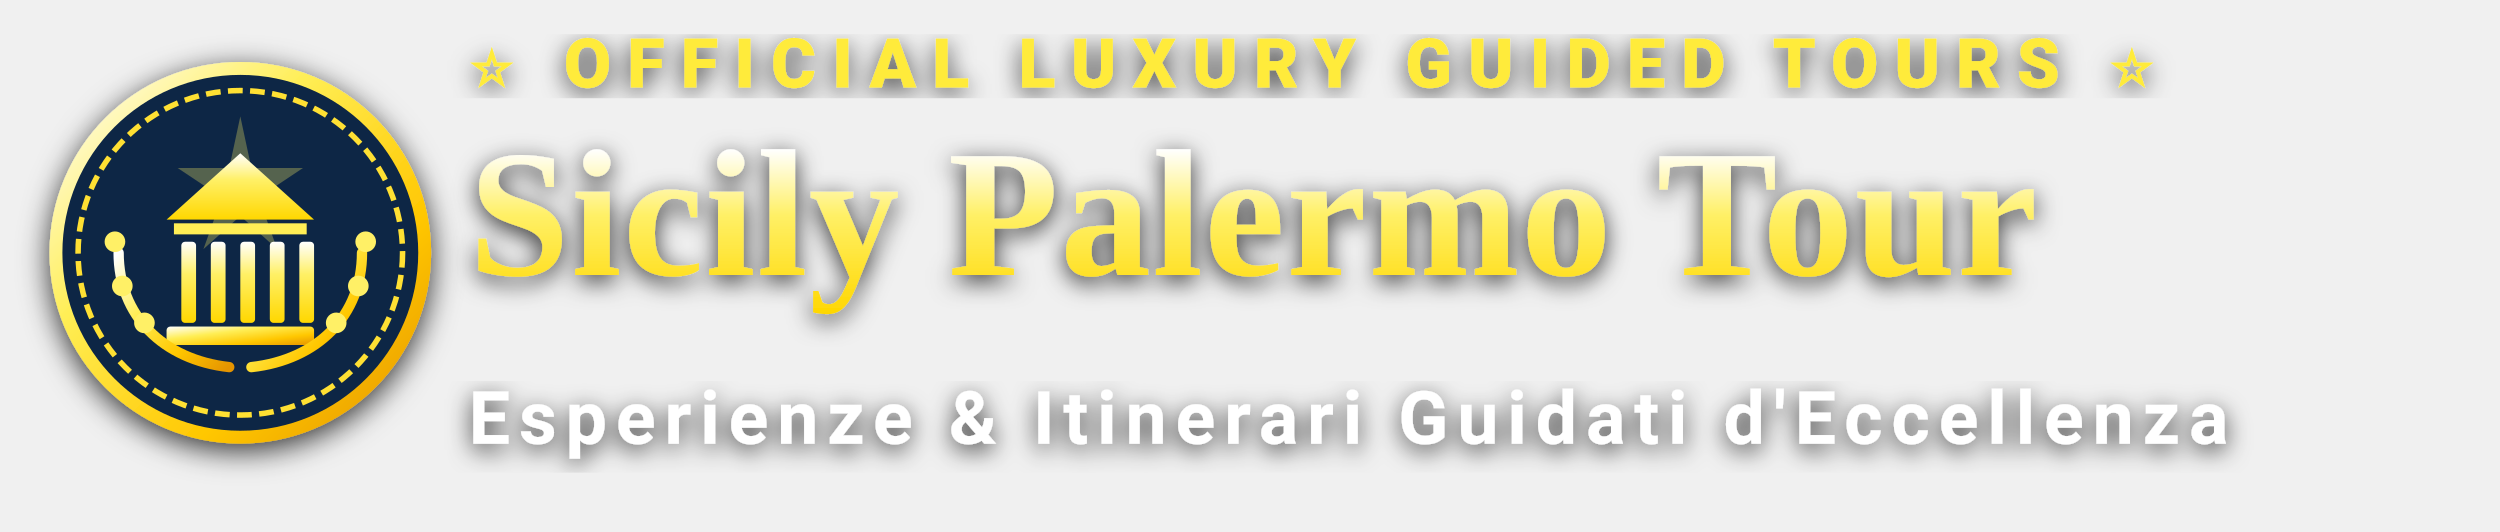
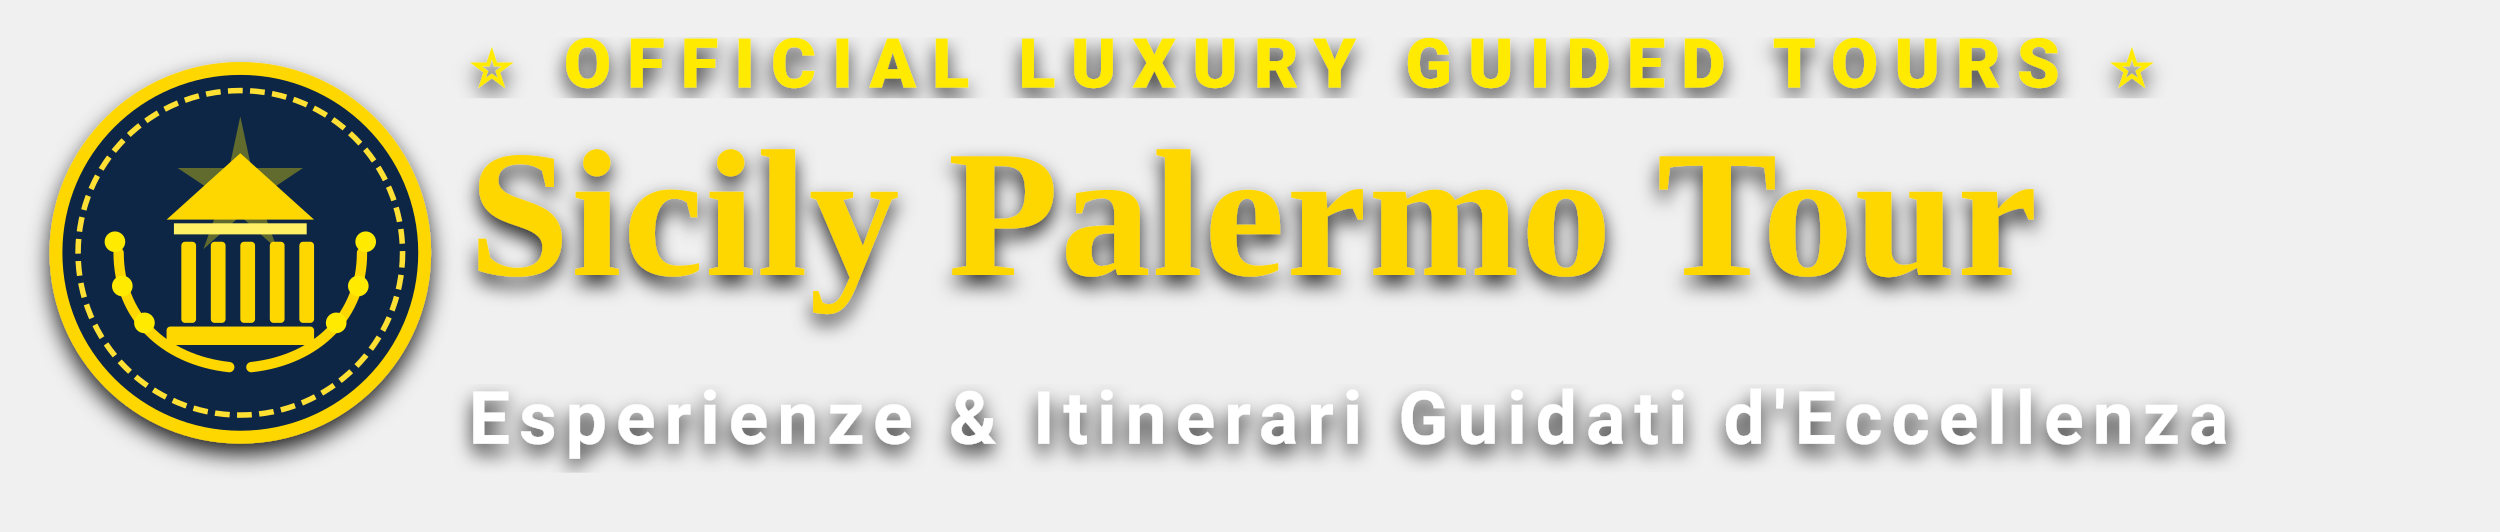
<svg xmlns="http://www.w3.org/2000/svg" viewBox="0 0 800 170" width="100%" height="100%">
  <defs>
-     <linearGradient id="brightGoldGradient" x1="0%" y1="0%" x2="100%" y2="100%">
-       <stop offset="0%" stop-color="#FFFFFF" />
-       <stop offset="35%" stop-color="#FFEE55" />
-       <stop offset="70%" stop-color="#FFC700" />
-       <stop offset="100%" stop-color="#E59400" />
-     </linearGradient>
-     <linearGradient id="vibrantYellowGradient" x1="0%" y1="0%" x2="0%" y2="100%">
-       <stop offset="0%" stop-color="#FFFFFF" />
-       <stop offset="40%" stop-color="#FFF066" />
-       <stop offset="100%" stop-color="#FFD700" />
-     </linearGradient>
-     <filter id="goldGlowBright" x="-20%" y="-20%" width="140%" height="140%">
-       <feDropShadow dx="0" dy="2" stdDeviation="4" flood-color="#000000" flood-opacity="0.8" />
+     <filter id="crispShadow" x="-20%" y="-20%" width="140%" height="140%">
+       <feDropShadow dx="0" dy="3" stdDeviation="3" flood-color="#000000" flood-opacity="0.85" />
    </filter>
  </defs>
  <g transform="translate(12, 16) scale(1.18)">
-     <circle cx="55" cy="55" r="50" fill="#0b2545" stroke="url(#brightGoldGradient)" stroke-width="3.5" filter="url(#goldGlowBright)" />
+     <circle cx="55" cy="55" r="50" fill="#0b2545" stroke="#FFD700" stroke-width="3.5" filter="url(#crispShadow)" />
    <circle cx="55" cy="55" r="44" fill="none" stroke="#FFE033" stroke-width="1.5" stroke-dasharray="4,2" />
-     <path d="M55,18 L58,32 L72,32 L60,40 L65,54 L55,45 L45,54 L50,40 L38,32 L52,32 Z" fill="#FFF066" opacity="0.3" />
-     <path d="M35,46 L55,28 L75,46 Z" fill="url(#vibrantYellowGradient)" />
-     <rect x="37" y="47" width="36" height="3" fill="#FFEE55" />
-     <rect x="39" y="52" width="4" height="22" rx="1" fill="url(#vibrantYellowGradient)" />
-     <rect x="47" y="52" width="4" height="22" rx="1" fill="url(#vibrantYellowGradient)" />
-     <rect x="55" y="52" width="4" height="22" rx="1" fill="url(#vibrantYellowGradient)" />
-     <rect x="63" y="52" width="4" height="22" rx="1" fill="url(#vibrantYellowGradient)" />
-     <rect x="71" y="52" width="4" height="22" rx="1" fill="url(#vibrantYellowGradient)" />
-     <rect x="35" y="75" width="40" height="5" rx="1" fill="url(#brightGoldGradient)" />
-     <path d="M22,55 C22,72 34,84 52,86" fill="none" stroke="url(#brightGoldGradient)" stroke-width="2.8" stroke-linecap="round" />
-     <path d="M88,55 C88,72 76,84 58,86" fill="none" stroke="url(#brightGoldGradient)" stroke-width="2.8" stroke-linecap="round" />
-     <circle cx="21" cy="52" r="2.8" fill="#FFF066" />
-     <circle cx="23" cy="64" r="2.8" fill="#FFF066" />
-     <circle cx="29" cy="74" r="2.8" fill="#FFF066" />
-     <circle cx="89" cy="52" r="2.8" fill="#FFF066" />
-     <circle cx="87" cy="64" r="2.8" fill="#FFF066" />
-     <circle cx="81" cy="74" r="2.8" fill="#FFF066" />
+     <path d="M55,18 L58,32 L72,32 L60,40 L65,54 L55,45 L45,54 L50,40 L38,32 L52,32 Z" fill="#FFEA00" opacity="0.35" />
+     <path d="M35,46 L55,28 L75,46 Z" fill="#FFD700" />
+     <rect x="37" y="47" width="36" height="3" fill="#FFF066" />
+     <rect x="39" y="52" width="4" height="22" rx="1" fill="#FFD700" />
+     <rect x="47" y="52" width="4" height="22" rx="1" fill="#FFD700" />
+     <rect x="55" y="52" width="4" height="22" rx="1" fill="#FFD700" />
+     <rect x="63" y="52" width="4" height="22" rx="1" fill="#FFD700" />
+     <rect x="71" y="52" width="4" height="22" rx="1" fill="#FFD700" />
+     <rect x="35" y="75" width="40" height="5" rx="1" fill="#FFD700" />
+     <path d="M22,55 C22,72 34,84 52,86" fill="none" stroke="#FFD700" stroke-width="2.8" stroke-linecap="round" />
+     <path d="M88,55 C88,72 76,84 58,86" fill="none" stroke="#FFD700" stroke-width="2.8" stroke-linecap="round" />
+     <circle cx="21" cy="52" r="2.8" fill="#FFEA00" />
+     <circle cx="23" cy="64" r="2.8" fill="#FFEA00" />
+     <circle cx="29" cy="74" r="2.8" fill="#FFEA00" />
+     <circle cx="89" cy="52" r="2.8" fill="#FFEA00" />
+     <circle cx="87" cy="64" r="2.8" fill="#FFEA00" />
+     <circle cx="81" cy="74" r="2.8" fill="#FFEA00" />
  </g>
-   <text x="150" y="28" font-family="'Segoe UI', Roboto, 'Helvetica Neue', sans-serif" font-size="22" font-weight="800" fill="#FFEB3B" letter-spacing="5.1" filter="url(#goldGlowBright)">
+   <text x="150" y="28" font-family="'Segoe UI', Roboto, 'Helvetica Neue', sans-serif" font-size="22" font-weight="800" fill="#FFEA00" letter-spacing="5.1" filter="url(#crispShadow)">
        ⭐ OFFICIAL LUXURY GUIDED TOURS ⭐
    </text>
-   <text x="150" y="88" font-family="'Playfair Display', 'Georgia', 'Times New Roman', serif" font-size="58" font-weight="900" fill="url(#vibrantYellowGradient)" filter="url(#goldGlowBright)" letter-spacing="0.5">
+   <text x="150" y="88" font-family="'Playfair Display', 'Georgia', 'Times New Roman', serif" font-size="58" font-weight="900" fill="#FFD700" filter="url(#crispShadow)" letter-spacing="0.5">
        Sicily Palermo Tour
    </text>
-   <text x="150" y="142" font-family="'Segoe UI', Roboto, 'Helvetica Neue', sans-serif" font-size="23.5" font-weight="700" fill="#FFFFFF" letter-spacing="2.85" filter="url(#goldGlowBright)">
+   <text x="150" y="142" font-family="'Segoe UI', Roboto, 'Helvetica Neue', sans-serif" font-size="23.5" font-weight="700" fill="#FFFFFF" letter-spacing="2.85" filter="url(#crispShadow)">
        Esperienze &amp; Itinerari Guidati d'Eccellenza
    </text>
</svg>
